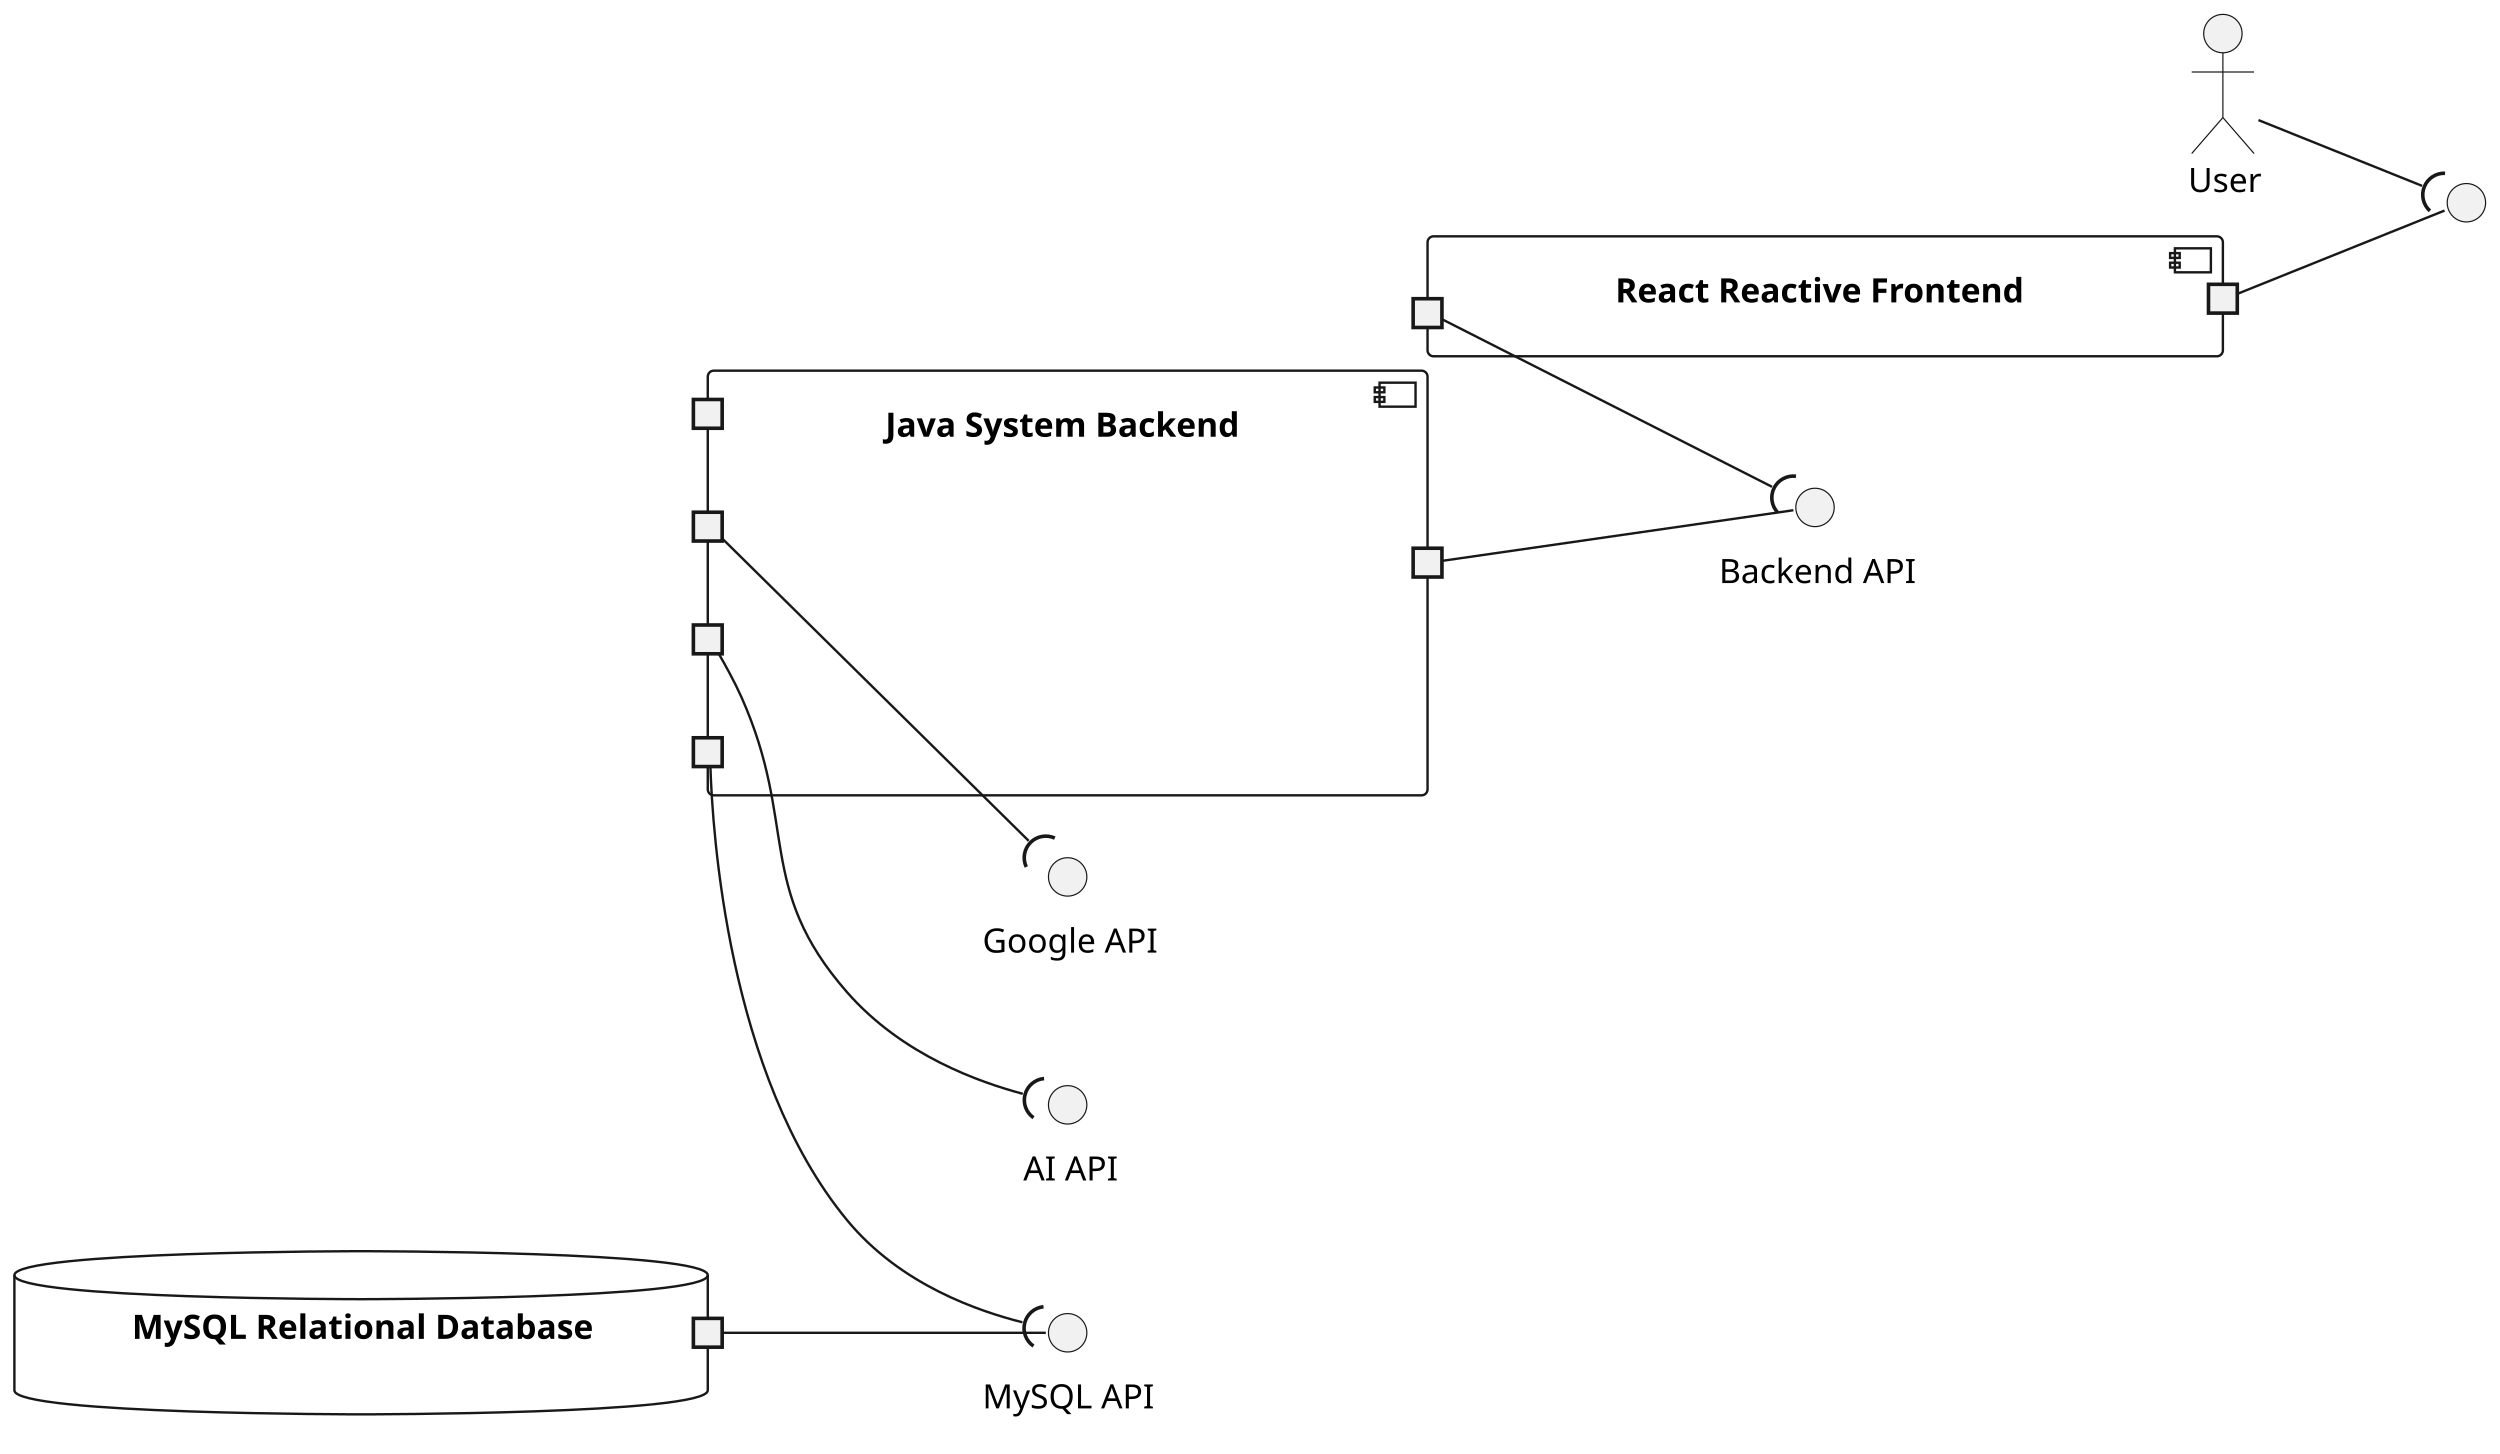
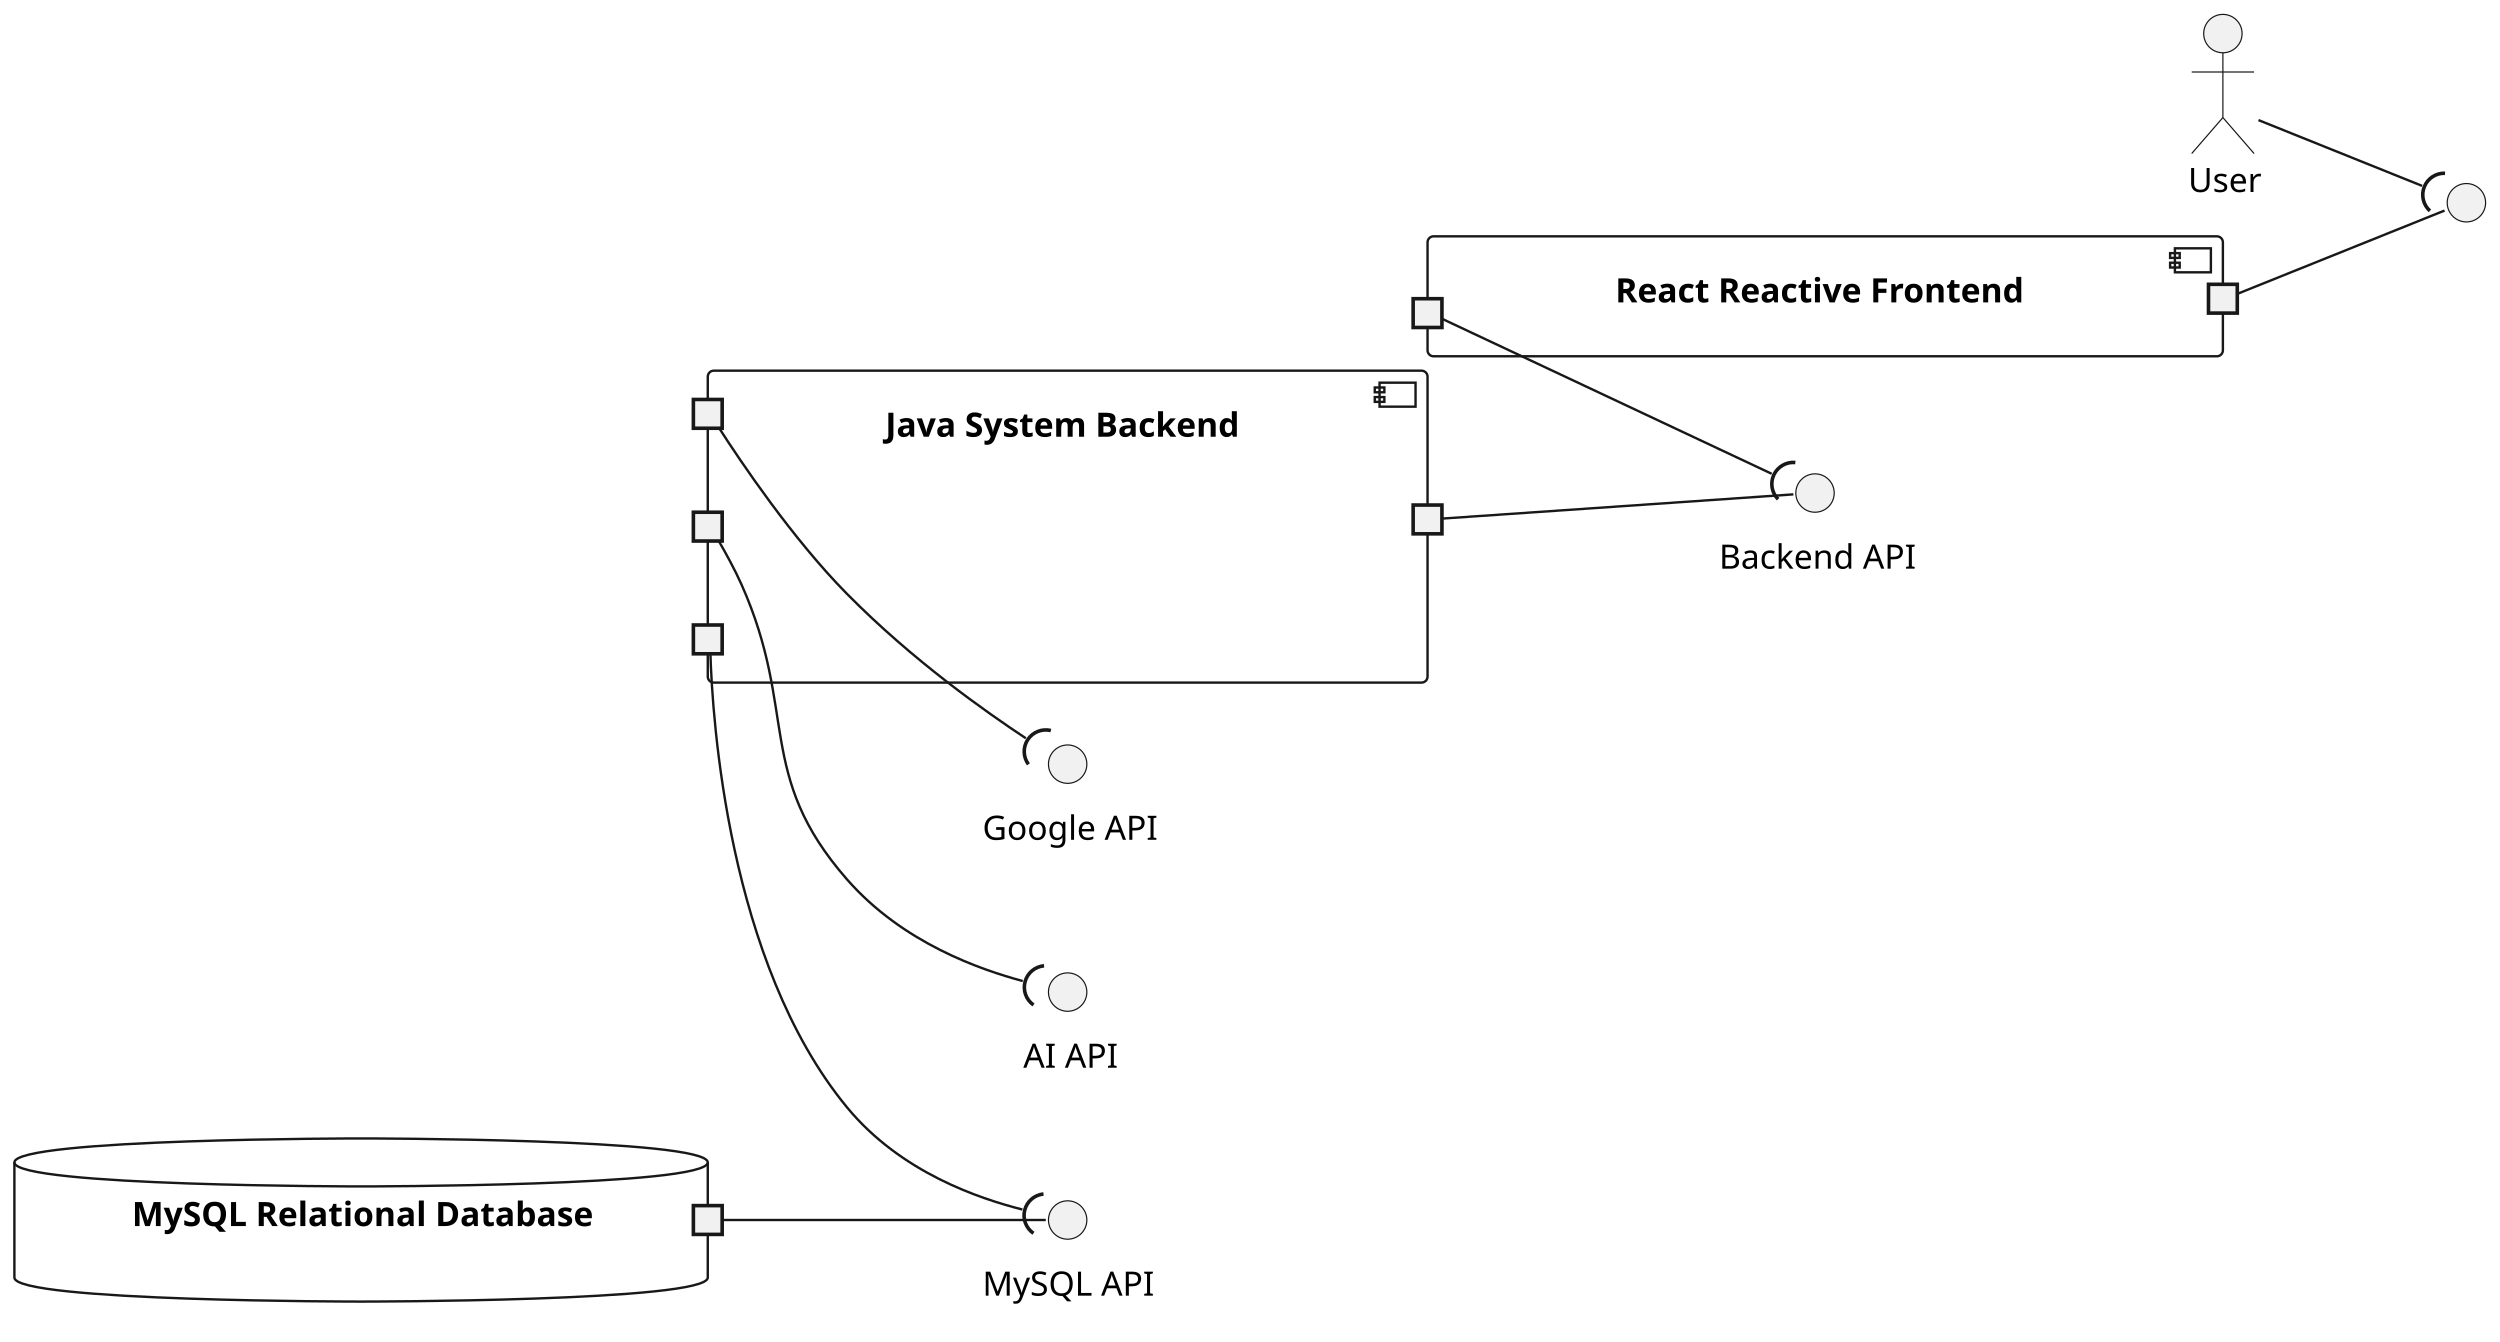
- <svg xmlns="http://www.w3.org/2000/svg" contentStyleType="text/css" height="606px" preserveAspectRatio="none" style="width:1042px;height:606px;background:#FFFFFF;" version="1.1" viewBox="0 0 1042 606" width="1042px" zoomAndPan="magnify">
+ <svg xmlns="http://www.w3.org/2000/svg" contentStyleType="text/css" height="559px" preserveAspectRatio="none" style="width:1042px;height:559px;background:#FFFFFF;" version="1.1" viewBox="0 0 1042 559" width="1042px" zoomAndPan="magnify">
  <defs />
  <g>
    <g id="cluster_reactive_frontend">
      <rect fill="none" height="50" rx="2.5" ry="2.5" style="stroke:#181818;stroke-width:1.0;" width="331.5" x="595" y="98.5" />
      <rect fill="none" height="10" style="stroke:#181818;stroke-width:1.0;" width="15" x="906.5" y="103.5" />
      <rect fill="none" height="2" style="stroke:#181818;stroke-width:1.0;" width="4" x="904.5" y="105.5" />
      <rect fill="none" height="2" style="stroke:#181818;stroke-width:1.0;" width="4" x="904.5" y="109.5" />
      <text fill="#000000" font-family="sans-serif" font-size="14" font-weight="bold" lengthAdjust="spacing" textLength="175" x="673.25" y="126.033">React Reactive Frontend</text>
    </g>
    <g id="cluster_system_backend">
-       <rect fill="none" height="177" rx="2.5" ry="2.5" style="stroke:#181818;stroke-width:1.0;" width="300" x="295" y="154.5" />
+       <rect fill="none" height="130" rx="2.5" ry="2.5" style="stroke:#181818;stroke-width:1.0;" width="300" x="295" y="154.5" />
      <rect fill="none" height="10" style="stroke:#181818;stroke-width:1.0;" width="15" x="575" y="159.5" />
      <rect fill="none" height="2" style="stroke:#181818;stroke-width:1.0;" width="4" x="573" y="161.5" />
      <rect fill="none" height="2" style="stroke:#181818;stroke-width:1.0;" width="4" x="573" y="165.5" />
      <text fill="#000000" font-family="sans-serif" font-size="14" font-weight="bold" lengthAdjust="spacing" textLength="152" x="369" y="182.033">Java System Backend</text>
    </g>
    <g id="cluster_database_mysql_db">
-       <path d="M6,531.5 C6,521.5 150.5,521.5 150.5,521.5 C150.5,521.5 295,521.5 295,531.5 L295,579.5 C295,589.5 150.5,589.5 150.5,589.5 C150.5,589.5 6,589.5 6,579.5 L6,531.5 " fill="none" style="stroke:#181818;stroke-width:1.0;" />
-       <path d="M6,531.5 C6,541.5 150.5,541.5 150.5,541.5 C150.5,541.5 295,541.5 295,531.5 " fill="none" style="stroke:#181818;stroke-width:1.0;" />
-       <text fill="#000000" font-family="sans-serif" font-size="14" font-weight="bold" lengthAdjust="spacing" textLength="191" x="55" y="558.033">MySQL Relational Database</text>
+       <path d="M6,484.5 C6,474.5 150.5,474.5 150.5,474.5 C150.5,474.5 295,474.5 295,484.5 L295,532.5 C295,542.5 150.5,542.5 150.5,542.5 C150.5,542.5 6,542.5 6,532.5 L6,484.5 " fill="none" style="stroke:#181818;stroke-width:1.0;" />
+       <path d="M6,484.5 C6,494.5 150.5,494.5 150.5,494.5 C150.5,494.5 295,494.5 295,484.5 " fill="none" style="stroke:#181818;stroke-width:1.0;" />
+       <text fill="#000000" font-family="sans-serif" font-size="14" font-weight="bold" lengthAdjust="spacing" textLength="191" x="55" y="511.033">MySQL Relational Database</text>
    </g>
    <text fill="#000000" font-family="sans-serif" font-size="14" lengthAdjust="spacing" textLength="4" x="924.5" y="103.424"> </text>
    <rect fill="#F1F1F1" height="12" style="stroke:#181818;stroke-width:1.5;" width="12" x="920.5" y="118.5" />
    <text fill="#000000" font-family="sans-serif" font-size="14" lengthAdjust="spacing" textLength="4" x="593" y="151.033"> </text>
    <rect fill="#F1F1F1" height="12" style="stroke:#181818;stroke-width:1.5;" width="12" x="589" y="124.5" />
-     <text fill="#000000" font-family="sans-serif" font-size="14" lengthAdjust="spacing" textLength="4" x="593" y="213.424"> </text>
-     <rect fill="#F1F1F1" height="12" style="stroke:#181818;stroke-width:1.5;" width="12" x="589" y="228.5" />
-     <text fill="#000000" font-family="sans-serif" font-size="14" lengthAdjust="spacing" textLength="4" x="293" y="287.033"> </text>
-     <rect fill="#F1F1F1" height="12" style="stroke:#181818;stroke-width:1.5;" width="12" x="289" y="260.5" />
+     <text fill="#000000" font-family="sans-serif" font-size="14" lengthAdjust="spacing" textLength="4" x="593" y="195.424"> </text>
+     <rect fill="#F1F1F1" height="12" style="stroke:#181818;stroke-width:1.5;" width="12" x="589" y="210.5" />
    <text fill="#000000" font-family="sans-serif" font-size="14" lengthAdjust="spacing" textLength="4" x="293" y="198.424"> </text>
    <rect fill="#F1F1F1" height="12" style="stroke:#181818;stroke-width:1.5;" width="12" x="289" y="213.5" />
    <text fill="#000000" font-family="sans-serif" font-size="14" lengthAdjust="spacing" textLength="4" x="293" y="151.424"> </text>
    <rect fill="#F1F1F1" height="12" style="stroke:#181818;stroke-width:1.5;" width="12" x="289" y="166.5" />
-     <text fill="#000000" font-family="sans-serif" font-size="14" lengthAdjust="spacing" textLength="4" x="293" y="334.033"> </text>
-     <rect fill="#F1F1F1" height="12" style="stroke:#181818;stroke-width:1.5;" width="12" x="289" y="307.5" />
-     <text fill="#000000" font-family="sans-serif" font-size="14" lengthAdjust="spacing" textLength="4" x="293" y="534.424"> </text>
-     <rect fill="#F1F1F1" height="12" style="stroke:#181818;stroke-width:1.5;" width="12" x="289" y="549.5" />
+     <text fill="#000000" font-family="sans-serif" font-size="14" lengthAdjust="spacing" textLength="4" x="293" y="287.033"> </text>
+     <rect fill="#F1F1F1" height="12" style="stroke:#181818;stroke-width:1.5;" width="12" x="289" y="260.5" />
+     <text fill="#000000" font-family="sans-serif" font-size="14" lengthAdjust="spacing" textLength="4" x="293" y="487.424"> </text>
+     <rect fill="#F1F1F1" height="12" style="stroke:#181818;stroke-width:1.5;" width="12" x="289" y="502.5" />
    <g id="elem_User">
      <ellipse cx="926.5" cy="14" fill="#F1F1F1" rx="8" ry="8" style="stroke:#181818;stroke-width:0.5;" />
      <path d="M926.5,22 L926.5,49 M913.5,30 L939.5,30 M926.5,49 L913.5,64 M926.5,49 L939.5,64 " fill="none" style="stroke:#181818;stroke-width:0.5;" />
      <text fill="#000000" font-family="sans-serif" font-size="14" lengthAdjust="spacing" textLength="29" x="912" y="80.033">User</text>
    </g>
    <g id="elem_interface_frontendpage">
      <ellipse cx="1028" cy="84.5" fill="#F1F1F1" rx="8" ry="8" style="stroke:#181818;stroke-width:0.5;" />
    </g>
    <g id="elem_interface_ai_api">
-       <ellipse cx="445" cy="460.5" fill="#F1F1F1" rx="8" ry="8" style="stroke:#181818;stroke-width:0.5;" />
-       <text fill="#000000" font-family="sans-serif" font-size="14" lengthAdjust="spacing" textLength="37" x="426.5" y="492.033">AI API</text>
+       <ellipse cx="445" cy="413.5" fill="#F1F1F1" rx="8" ry="8" style="stroke:#181818;stroke-width:0.5;" />
+       <text fill="#000000" font-family="sans-serif" font-size="14" lengthAdjust="spacing" textLength="37" x="426.5" y="445.033">AI API</text>
    </g>
    <g id="elem_interface_google_api">
-       <ellipse cx="445" cy="365.5" fill="#F1F1F1" rx="8" ry="8" style="stroke:#181818;stroke-width:0.5;" />
-       <text fill="#000000" font-family="sans-serif" font-size="14" lengthAdjust="spacing" textLength="71" x="409.5" y="397.033">Google API</text>
+       <ellipse cx="445" cy="318.5" fill="#F1F1F1" rx="8" ry="8" style="stroke:#181818;stroke-width:0.5;" />
+       <text fill="#000000" font-family="sans-serif" font-size="14" lengthAdjust="spacing" textLength="71" x="409.5" y="350.033">Google API</text>
    </g>
    <g id="elem_interface_backend">
-       <ellipse cx="756.5" cy="211.5" fill="#F1F1F1" rx="8" ry="8" style="stroke:#181818;stroke-width:0.5;" />
-       <text fill="#000000" font-family="sans-serif" font-size="14" lengthAdjust="spacing" textLength="80" x="716.5" y="243.033">Backend API</text>
+       <ellipse cx="756.5" cy="205.5" fill="#F1F1F1" rx="8" ry="8" style="stroke:#181818;stroke-width:0.5;" />
+       <text fill="#000000" font-family="sans-serif" font-size="14" lengthAdjust="spacing" textLength="80" x="716.5" y="237.033">Backend API</text>
    </g>
    <g id="elem_interface_mysql_db">
-       <ellipse cx="445" cy="555.5" fill="#F1F1F1" rx="8" ry="8" style="stroke:#181818;stroke-width:0.5;" />
-       <text fill="#000000" font-family="sans-serif" font-size="14" lengthAdjust="spacing" textLength="71" x="409.5" y="587.033">MySQL API</text>
+       <ellipse cx="445" cy="508.5" fill="#F1F1F1" rx="8" ry="8" style="stroke:#181818;stroke-width:0.5;" />
+       <text fill="#000000" font-family="sans-serif" font-size="14" lengthAdjust="spacing" textLength="71" x="409.5" y="540.033">MySQL API</text>
    </g>
    <g id="link_port_frontend_to_user_interface_frontendpage">
      <path d="M932.57,122.46 C948.73,115.97 999.1,95.72 1018.89,87.76 " fill="none" id="port_frontend_to_user-interface_frontendpage" style="stroke:#181818;stroke-width:1.0;" />
    </g>
    <g id="link_User_interface_frontendpage">
      <path d="M941.34,50.06 C962.37,58.52 992.482,70.62 1009.522,77.47 " fill="none" id="User-to-interface_frontendpage" style="stroke:#181818;stroke-width:1.0;" />
      <path d="M1019.098,72.205 A9,9 0 0 0 1012.789 87.899" fill="none" style="stroke:#181818;stroke-width:1.5;" />
    </g>
    <g id="link_port_backend_from_frontend_interface_backend">
-       <path d="M601.31,233.73 C624.77,230.35 719.25,216.73 747.49,212.66 " fill="none" id="port_backend_from_frontend-interface_backend" style="stroke:#181818;stroke-width:1.0;" />
+       <path d="M601.31,216.13 C624.77,214.52 719.25,208 747.49,206.05 " fill="none" id="port_backend_from_frontend-interface_backend" style="stroke:#181818;stroke-width:1.0;" />
    </g>
    <g id="link_port_frontend_to_backend_interface_backend">
-       <path d="M601.31,133.2 C624.77,145.11 710.334,188.562 738.574,202.902 " fill="none" id="port_frontend_to_backend-to-interface_backend" style="stroke:#181818;stroke-width:1.0;" />
-       <path d="M748.574,198.496 A9,9 0 0 0 740.916 213.577" fill="none" style="stroke:#181818;stroke-width:1.5;" />
+       <path d="M601.31,133 C624.77,144.03 710.201,184.195 738.441,197.475 " fill="none" id="port_frontend_to_backend-to-interface_backend" style="stroke:#181818;stroke-width:1.0;" />
+       <path d="M748.303,192.767 A9,9 0 0 0 741.106 208.073" fill="none" style="stroke:#181818;stroke-width:1.5;" />
    </g>
    <g id="link_port_backend_to_ai_api_interface_ai_api">
-       <path d="M299.69,272.68 C302.45,277.45 306.22,284.27 309,290.5 C332.67,343.51 314.77,369.8 353,413.5 C376.3,440.13 408.706,451.152 426.286,455.902 " fill="none" id="port_backend_to_ai_api-to-interface_ai_api" style="stroke:#181818;stroke-width:1.0;" />
-       <path d="M435.174,449.543 A9,9 0 0 0 430.762 465.872" fill="none" style="stroke:#181818;stroke-width:1.5;" />
+       <path d="M299.69,225.68 C302.45,230.45 306.22,237.27 309,243.5 C332.67,296.51 314.77,322.8 353,366.5 C376.3,393.13 408.706,404.152 426.286,408.902 " fill="none" id="port_backend_to_ai_api-to-interface_ai_api" style="stroke:#181818;stroke-width:1.0;" />
+       <path d="M435.174,402.543 A9,9 0 0 0 430.762 418.872" fill="none" style="stroke:#181818;stroke-width:1.5;" />
    </g>
    <g id="link_port_backend_to_google_api_interface_google_api">
-       <path d="M301.27,224.7 C323.41,246.54 401.91,323.988 428.77,350.478 " fill="none" id="port_backend_to_google_api-to-interface_google_api" style="stroke:#181818;stroke-width:1.0;" />
-       <path d="M439.637,349.317 A9,9 0 0 0 427.76 361.36" fill="none" style="stroke:#181818;stroke-width:1.5;" />
+       <path d="M299.95,178.76 C308.59,192.19 330.25,224.46 353,247.5 C380.59,275.45 410.945,296.695 427.555,307.705 " fill="none" id="port_backend_to_google_api-to-interface_google_api" style="stroke:#181818;stroke-width:1.0;" />
+       <path d="M437.997,304.48 A9,9 0 0 0 428.652 318.579" fill="none" style="stroke:#181818;stroke-width:1.5;" />
    </g>
    <g id="link_port_db_from_backend_interface_mysql_db">
-       <path d="M301.27,555.5 C323.41,555.5 409.03,555.5 435.89,555.5 " fill="none" id="port_db_from_backend-interface_mysql_db" style="stroke:#181818;stroke-width:1.0;" />
+       <path d="M301.27,508.5 C323.41,508.5 409.03,508.5 435.89,508.5 " fill="none" id="port_db_from_backend-interface_mysql_db" style="stroke:#181818;stroke-width:1.0;" />
    </g>
    <g id="link_port_backend_from_db_interface_mysql_db">
-       <path d="M296.11,319.71 C296.91,345.81 303.21,448.07 353,508.5 C375.5,535.81 408.321,546.585 426.131,551.135 " fill="none" id="port_backend_from_db-to-interface_mysql_db" style="stroke:#181818;stroke-width:1.0;" />
-       <path d="M434.931,544.654 A9,9 0 0 0 430.744 561.042" fill="none" style="stroke:#181818;stroke-width:1.5;" />
+       <path d="M296.11,272.71 C296.91,298.81 303.21,401.07 353,461.5 C375.5,488.81 408.321,499.585 426.131,504.135 " fill="none" id="port_backend_from_db-to-interface_mysql_db" style="stroke:#181818;stroke-width:1.0;" />
+       <path d="M434.931,497.654 A9,9 0 0 0 430.744 514.042" fill="none" style="stroke:#181818;stroke-width:1.5;" />
    </g>
  </g>
</svg>
